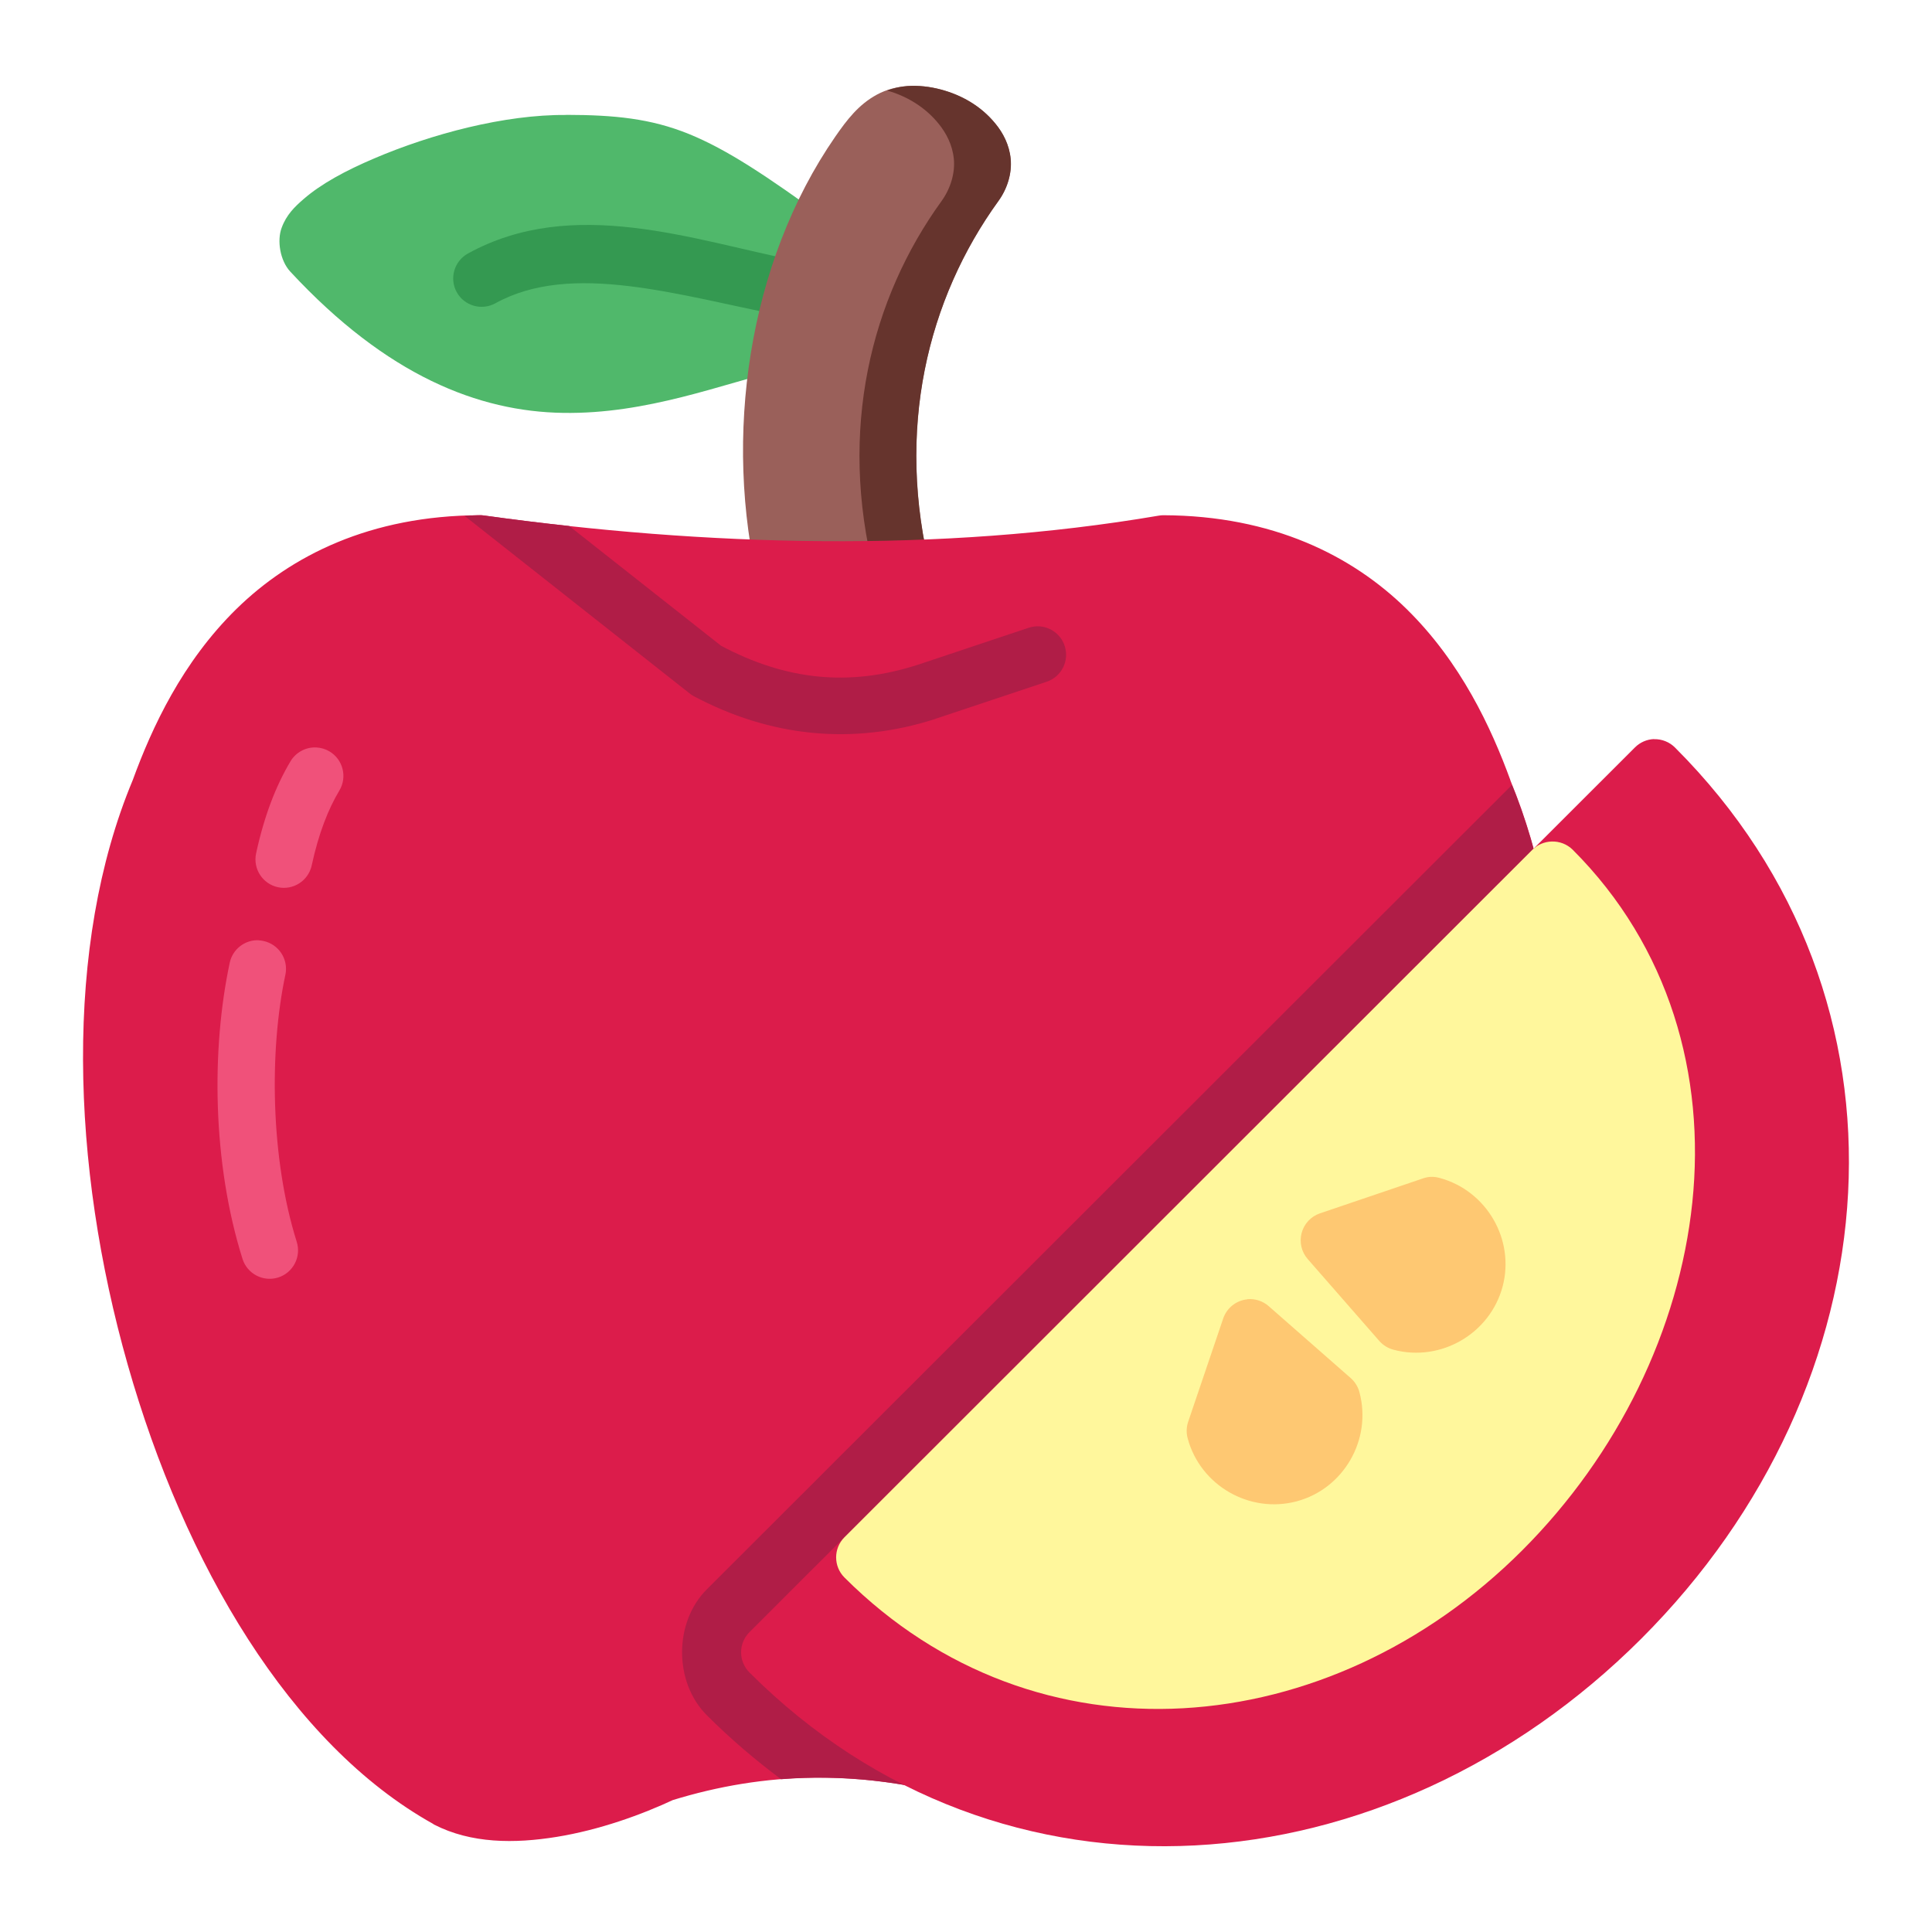
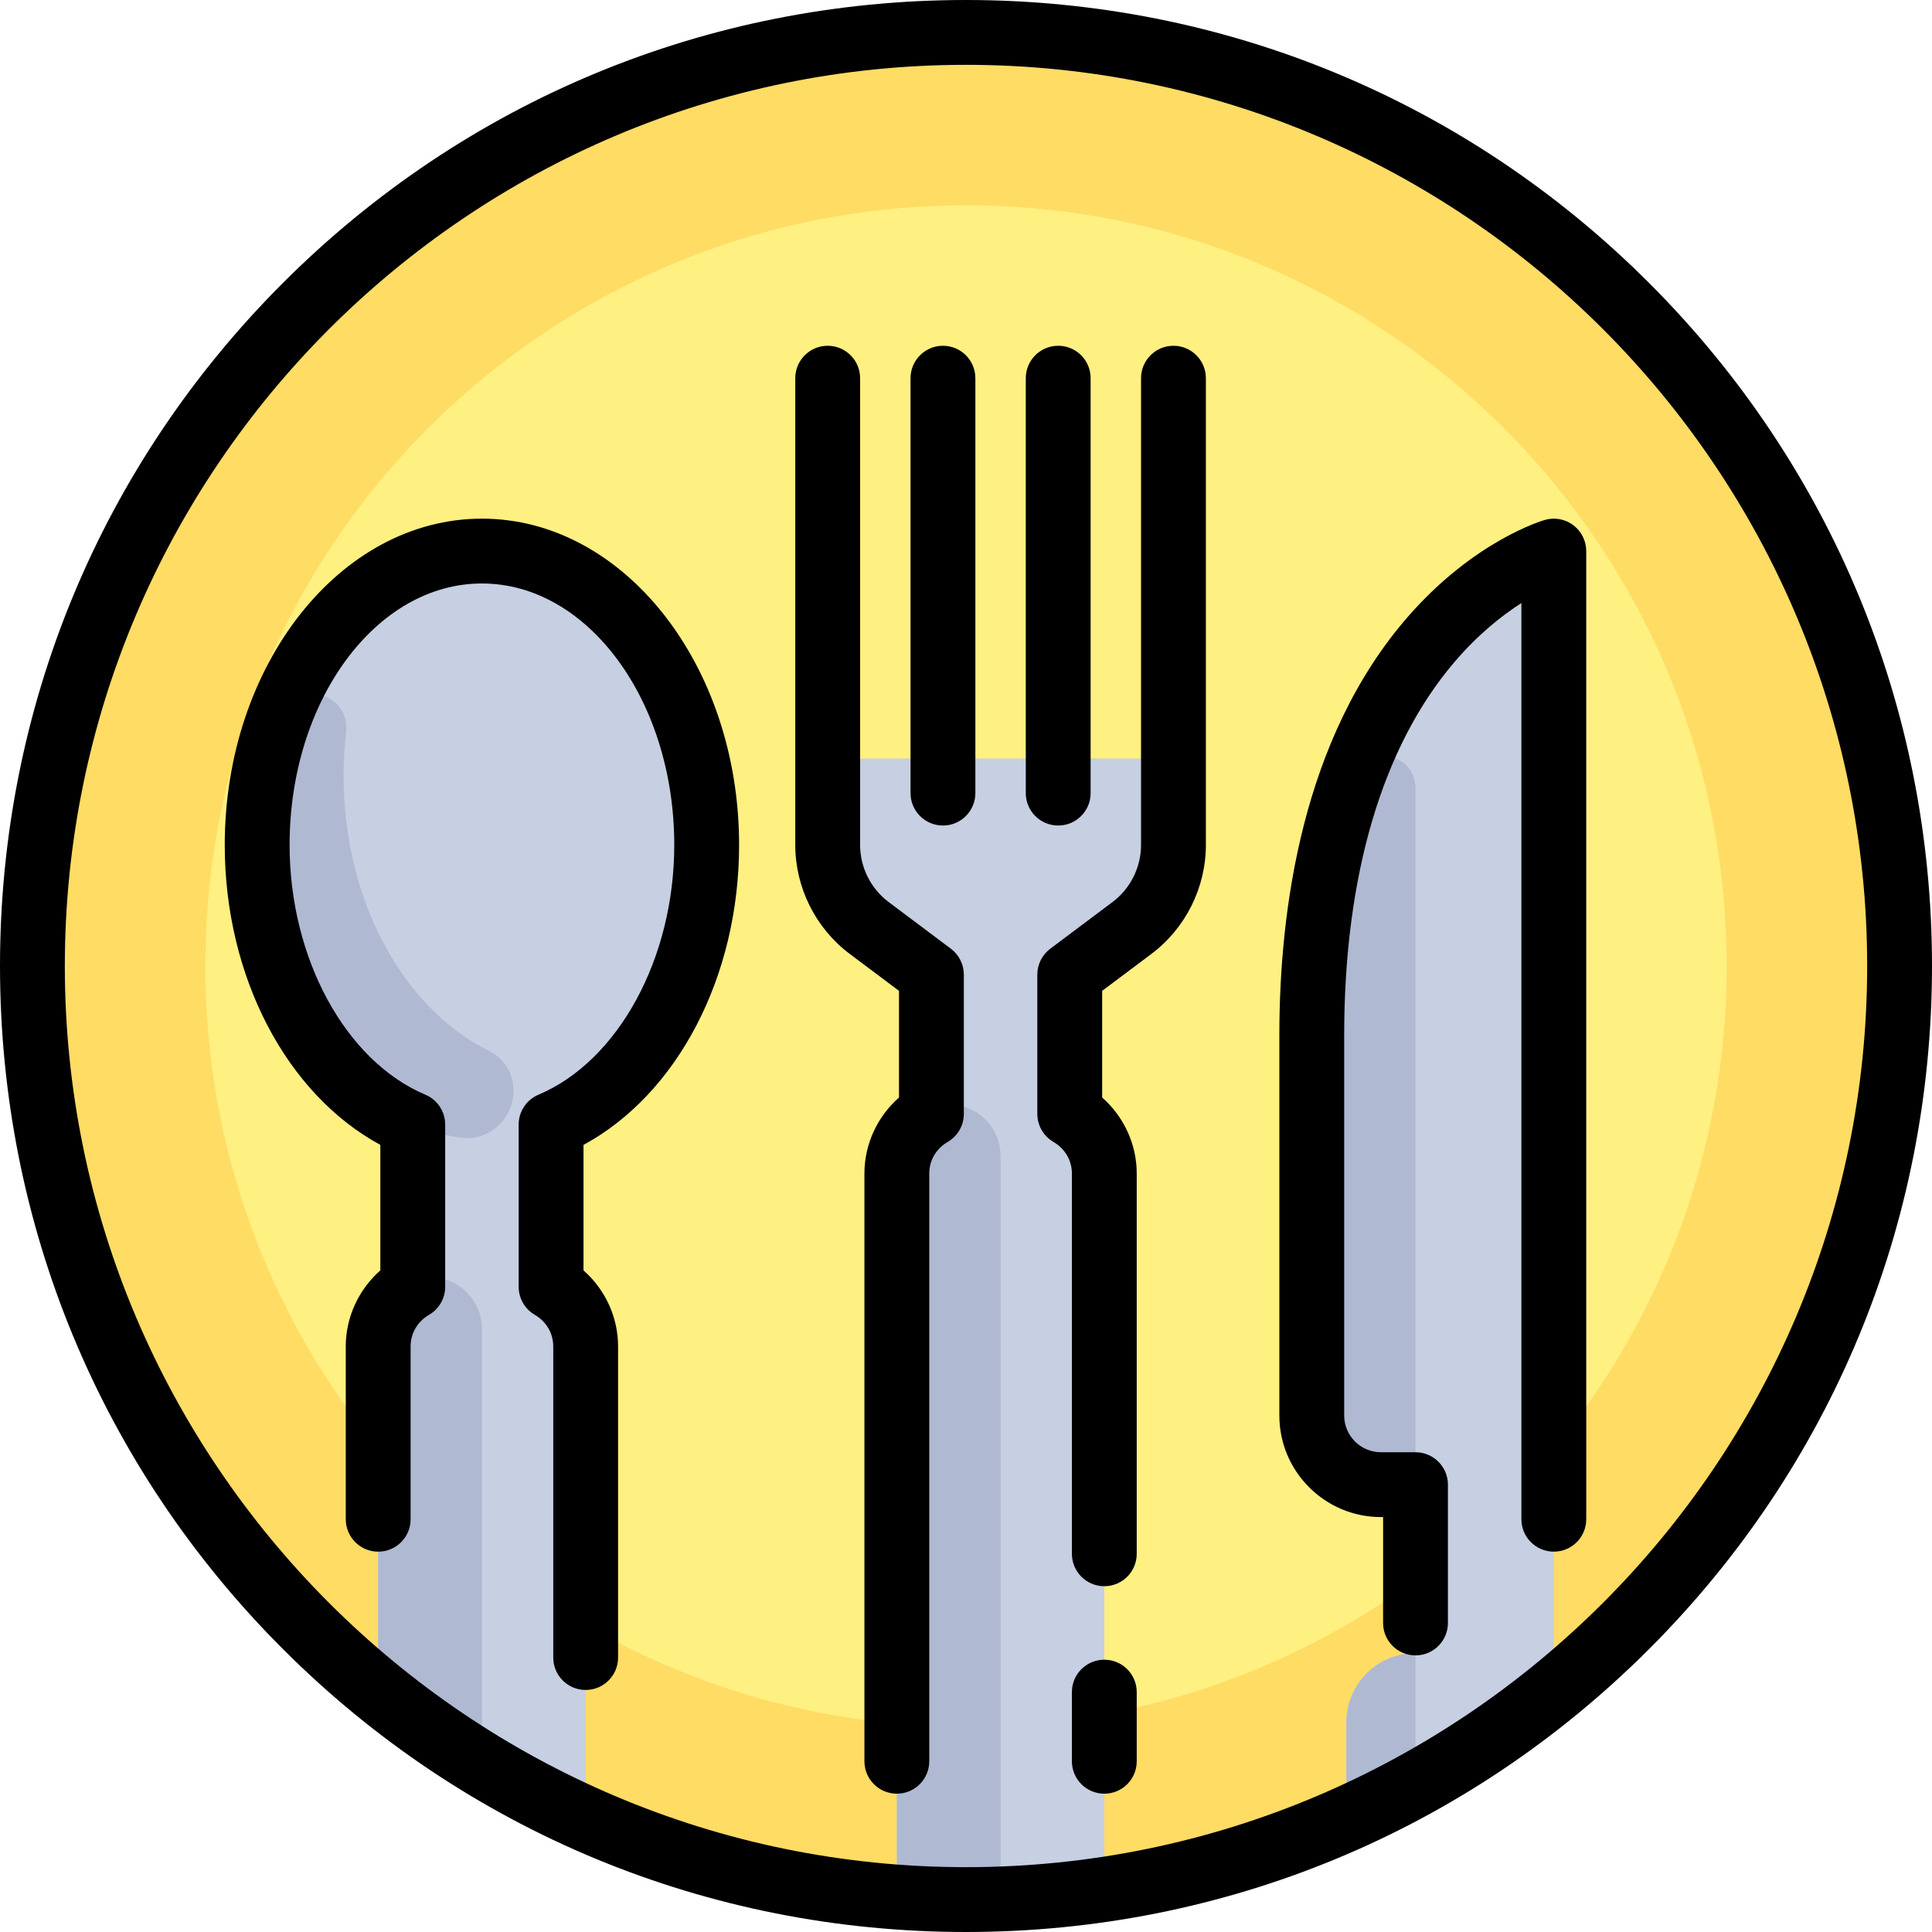
- <svg xmlns="http://www.w3.org/2000/svg" width="64pt" height="64pt" viewBox="0 0 22.578 22.578" version="1.1" id="svg831">
-   <defs id="defs825">
-     <pattern id="EMFhbasepattern" patternUnits="userSpaceOnUse" width="6" height="6" x="0" y="0" />
-     <pattern id="EMFhbasepattern-9" patternUnits="userSpaceOnUse" width="6" height="6" x="0" y="0" />
-     <pattern id="EMFhbasepattern-0" patternUnits="userSpaceOnUse" width="6" height="6" x="0" y="0" />
-     <pattern id="EMFhbasepattern-7" patternUnits="userSpaceOnUse" width="6" height="6" x="0" y="0" />
-     <pattern id="EMFhbasepattern-2" patternUnits="userSpaceOnUse" width="6" height="6" x="0" y="0" />
-     <pattern id="EMFhbasepattern-98" patternUnits="userSpaceOnUse" width="6" height="6" x="0" y="0" />
-     <pattern id="EMFhbasepattern-6" patternUnits="userSpaceOnUse" width="6" height="6" x="0" y="0" />
-     <pattern id="EMFhbasepattern-01" patternUnits="userSpaceOnUse" width="6" height="6" x="0" y="0" />
-     <pattern id="EMFhbasepattern-07" patternUnits="userSpaceOnUse" width="6" height="6" x="0" y="0" />
-     <pattern id="EMFhbasepattern-8" patternUnits="userSpaceOnUse" width="6" height="6" x="0" y="0" />
-     <pattern id="EMFhbasepattern-4" patternUnits="userSpaceOnUse" width="6" height="6" x="0" y="0" />
-     <pattern id="EMFhbasepattern-40" patternUnits="userSpaceOnUse" width="6" height="6" x="0" y="0" />
-     <pattern id="EMFhbasepattern-08" patternUnits="userSpaceOnUse" width="6" height="6" x="0" y="0" />
-     <pattern id="EMFhbasepattern-04" patternUnits="userSpaceOnUse" width="6" height="6" x="0" y="0" />
-     <pattern id="EMFhbasepattern-014" patternUnits="userSpaceOnUse" width="6" height="6" x="0" y="0" />
-     <pattern id="EMFhbasepattern-27" patternUnits="userSpaceOnUse" width="6" height="6" x="0" y="0" />
-     <pattern id="EMFhbasepattern-09" patternUnits="userSpaceOnUse" width="6" height="6" x="0" y="0" />
-     <pattern id="EMFhbasepattern-5" patternUnits="userSpaceOnUse" width="6" height="6" x="0" y="0" />
-     <pattern id="EMFhbasepattern-018" patternUnits="userSpaceOnUse" width="6" height="6" x="0" y="0" />
-   </defs>
-   <g id="layer1" transform="translate(0,-274.4222)">
-     <g transform="matrix(1.256409,0,0,1.256409,77.29924,-38.48099)" style="display:inline;stroke-width:0.796" id="g1375">
-       <path id="path1251" d="m -56.258,250.115 c -0.573,-0.005 -1.253,0.177 -1.785,0.404 -0.267,0.114 -0.492,0.235 -0.658,0.379 -0.083,0.072 -0.159,0.146 -0.203,0.266 -0.045,0.119 -0.015,0.306 0.08,0.408 0.9,0.971 1.755,1.302 2.537,1.314 0.782,0.013 1.468,-0.265 2.092,-0.418 a 0.265,0.265 0 0 0 0.189,-0.182 l 0.271,-0.91 a 0.265,0.265 0 0 0 -0.1,-0.289 c -0.559,-0.405 -0.923,-0.649 -1.281,-0.795 -0.357,-0.145 -0.696,-0.177 -1.139,-0.178 z" style="color:#000000;font-style:normal;font-variant:normal;font-weight:normal;font-stretch:normal;font-size:medium;line-height:normal;font-family:sans-serif;font-variant-ligatures:normal;font-variant-position:normal;font-variant-caps:normal;font-variant-numeric:normal;font-variant-alternates:normal;font-variant-east-asian:normal;font-feature-settings:normal;font-variation-settings:normal;text-indent:0;text-align:start;text-decoration:none;text-decoration-line:none;text-decoration-style:solid;text-decoration-color:#000000;letter-spacing:normal;word-spacing:normal;text-transform:none;writing-mode:lr-tb;direction:ltr;text-orientation:mixed;dominant-baseline:auto;baseline-shift:baseline;text-anchor:start;white-space:normal;shape-padding:0;shape-margin:0;inline-size:0;clip-rule:nonzero;display:inline;overflow:visible;visibility:visible;isolation:auto;mix-blend-mode:normal;color-interpolation:sRGB;color-interpolation-filters:linearRGB;solid-color:#000000;solid-opacity:1;vector-effect:none;fill:#50b86b;fill-opacity:1;fill-rule:nonzero;stroke:none;stroke-width:0.421;stroke-linecap:round;stroke-linejoin:round;stroke-miterlimit:4;stroke-dasharray:none;stroke-dashoffset:0;stroke-opacity:1;color-rendering:auto;image-rendering:auto;shape-rendering:auto;text-rendering:auto;enable-background:accumulate;stop-color:#000000" />
-       <path id="path1271" d="m -55.635,251.164 c -0.526,-0.061 -1.049,-0.029 -1.537,0.24 a 0.265,0.265 0 0 0 -0.104,0.359 0.265,0.265 0 0 0 0.359,0.104 c 0.71,-0.392 1.688,-0.078 2.723,0.127 a 0.265,0.265 0 0 0 0.311,-0.207 0.265,0.265 0 0 0 -0.209,-0.311 c -0.491,-0.097 -1.017,-0.251 -1.543,-0.312 z" style="color:#000000;font-style:normal;font-variant:normal;font-weight:normal;font-stretch:normal;font-size:medium;line-height:normal;font-family:sans-serif;font-variant-ligatures:normal;font-variant-position:normal;font-variant-caps:normal;font-variant-numeric:normal;font-variant-alternates:normal;font-variant-east-asian:normal;font-feature-settings:normal;font-variation-settings:normal;text-indent:0;text-align:start;text-decoration:none;text-decoration-line:none;text-decoration-style:solid;text-decoration-color:#000000;letter-spacing:normal;word-spacing:normal;text-transform:none;writing-mode:lr-tb;direction:ltr;text-orientation:mixed;dominant-baseline:auto;baseline-shift:baseline;text-anchor:start;white-space:normal;shape-padding:0;shape-margin:0;inline-size:0;clip-rule:nonzero;display:inline;overflow:visible;visibility:visible;opacity:1;isolation:auto;mix-blend-mode:normal;color-interpolation:sRGB;color-interpolation-filters:linearRGB;solid-color:#000000;solid-opacity:1;vector-effect:none;fill:#349951;fill-opacity:1;fill-rule:nonzero;stroke:none;stroke-width:0.421;stroke-linecap:round;stroke-linejoin:round;stroke-miterlimit:4;stroke-dasharray:none;stroke-dashoffset:0;stroke-opacity:1;color-rendering:auto;image-rendering:auto;shape-rendering:auto;text-rendering:auto;enable-background:accumulate;stop-color:#000000;stop-opacity:1" />
-       <path id="path1235" d="m -52.77,249.879 c -0.212,-0.057 -0.426,-0.046 -0.598,0.047 -0.171,0.093 -0.278,0.234 -0.387,0.391 -0.811,1.173 -1.046,2.796 -0.709,4.195 a 0.265,0.265 0 0 0 0.258,0.203 l 1.088,-0.004 a 0.265,0.265 0 0 0 0.256,-0.33 c -0.339,-1.336 -0.034,-2.557 0.625,-3.467 0.083,-0.115 0.126,-0.259 0.113,-0.391 -0.013,-0.131 -0.071,-0.241 -0.141,-0.326 -0.139,-0.171 -0.323,-0.269 -0.506,-0.318 z" style="color:#000000;font-style:normal;font-variant:normal;font-weight:normal;font-stretch:normal;font-size:medium;line-height:normal;font-family:sans-serif;font-variant-ligatures:normal;font-variant-position:normal;font-variant-caps:normal;font-variant-numeric:normal;font-variant-alternates:normal;font-variant-east-asian:normal;font-feature-settings:normal;font-variation-settings:normal;text-indent:0;text-align:start;text-decoration:none;text-decoration-line:none;text-decoration-style:solid;text-decoration-color:#000000;letter-spacing:normal;word-spacing:normal;text-transform:none;writing-mode:lr-tb;direction:ltr;text-orientation:mixed;dominant-baseline:auto;baseline-shift:baseline;text-anchor:start;white-space:normal;shape-padding:0;shape-margin:0;inline-size:0;clip-rule:nonzero;display:inline;overflow:visible;visibility:visible;isolation:auto;mix-blend-mode:normal;color-interpolation:sRGB;color-interpolation-filters:linearRGB;solid-color:#000000;solid-opacity:1;vector-effect:none;fill:#9a605a;fill-opacity:1;fill-rule:nonzero;stroke:none;stroke-width:0.421;stroke-linecap:round;stroke-linejoin:round;stroke-miterlimit:4;stroke-dasharray:none;stroke-dashoffset:0;stroke-opacity:1;color-rendering:auto;image-rendering:auto;shape-rendering:auto;text-rendering:auto;enable-background:accumulate;stop-color:#000000" />
-       <path d="m -53.084,249.846 c -0.066,0.005 -0.129,0.02 -0.189,0.041 0.175,0.051 0.348,0.147 0.48,0.31 0.069,0.085 0.128,0.195 0.141,0.326 0.013,0.131 -0.03,0.275 -0.113,0.391 -0.659,0.91 -0.964,2.131 -0.625,3.467 a 0.265,0.265 0 0 1 -0.256,0.33 l -0.589,0.002 a 0.265,0.265 0 0 0 0.03,0.002 l 1.088,-0.004 a 0.265,0.265 0 0 0 0.256,-0.33 c -0.339,-1.336 -0.034,-2.557 0.625,-3.467 0.083,-0.115 0.126,-0.259 0.113,-0.391 -0.013,-0.131 -0.071,-0.241 -0.141,-0.326 -0.139,-0.171 -0.323,-0.269 -0.506,-0.318 -0.106,-0.028 -0.213,-0.04 -0.314,-0.033 z" style="color:#000000;font-style:normal;font-variant:normal;font-weight:normal;font-stretch:normal;font-size:medium;line-height:normal;font-family:sans-serif;font-variant-ligatures:normal;font-variant-position:normal;font-variant-caps:normal;font-variant-numeric:normal;font-variant-alternates:normal;font-variant-east-asian:normal;font-feature-settings:normal;font-variation-settings:normal;text-indent:0;text-align:start;text-decoration:none;text-decoration-line:none;text-decoration-style:solid;text-decoration-color:#000000;letter-spacing:normal;word-spacing:normal;text-transform:none;writing-mode:lr-tb;direction:ltr;text-orientation:mixed;dominant-baseline:auto;baseline-shift:baseline;text-anchor:start;white-space:normal;shape-padding:0;shape-margin:0;inline-size:0;clip-rule:nonzero;display:inline;overflow:visible;visibility:visible;isolation:auto;mix-blend-mode:normal;color-interpolation:sRGB;color-interpolation-filters:linearRGB;solid-color:#000000;solid-opacity:1;vector-effect:none;fill:#66342d;fill-opacity:1;fill-rule:nonzero;stroke:none;stroke-width:0.421;stroke-linecap:round;stroke-linejoin:round;stroke-miterlimit:4;stroke-dasharray:none;stroke-dashoffset:0;stroke-opacity:1;color-rendering:auto;image-rendering:auto;shape-rendering:auto;text-rendering:auto;enable-background:accumulate;stop-color:#000000" id="path1352" />
-       <path id="path1218" d="m -57.064,253.838 c -1.015,0.004 -1.753,0.375 -2.26,0.871 -0.505,0.495 -0.786,1.102 -0.965,1.592 -0.644,1.541 -0.574,3.585 -0.047,5.438 0.528,1.856 1.512,3.53 2.84,4.271 a 0.265,0.265 0 0 0 0.008,0.006 c 0.346,0.178 0.749,0.179 1.143,0.115 0.393,-0.064 0.782,-0.202 1.105,-0.354 l -0.033,0.014 c 0.855,-0.264 1.761,-0.299 2.783,0.002 l -0.037,-0.016 c 0.323,0.152 0.712,0.289 1.105,0.354 0.393,0.064 0.797,0.063 1.143,-0.115 a 0.265,0.265 0 0 0 0.008,-0.006 c 1.177,-0.657 2.082,-2.05 2.643,-3.648 0.561,-1.598 0.773,-3.411 0.479,-4.953 -0.076,-0.391 -0.183,-0.76 -0.326,-1.104 v -0.002 c -0.179,-0.49 -0.461,-1.098 -0.967,-1.594 -0.506,-0.496 -1.245,-0.867 -2.26,-0.871 a 0.265,0.265 0 0 0 -0.045,0.004 c -2.036,0.347 -4.209,0.286 -6.279,-0.002 a 0.265,0.265 0 0 0 -0.037,-0.002 z" style="color:#000000;font-style:normal;font-variant:normal;font-weight:normal;font-stretch:normal;font-size:medium;line-height:normal;font-family:sans-serif;font-variant-ligatures:normal;font-variant-position:normal;font-variant-caps:normal;font-variant-numeric:normal;font-variant-alternates:normal;font-variant-east-asian:normal;font-feature-settings:normal;font-variation-settings:normal;text-indent:0;text-align:start;text-decoration:none;text-decoration-line:none;text-decoration-style:solid;text-decoration-color:#000000;letter-spacing:normal;word-spacing:normal;text-transform:none;writing-mode:lr-tb;direction:ltr;text-orientation:mixed;dominant-baseline:auto;baseline-shift:baseline;text-anchor:start;white-space:normal;shape-padding:0;shape-margin:0;inline-size:0;clip-rule:nonzero;display:inline;overflow:visible;visibility:visible;isolation:auto;mix-blend-mode:normal;color-interpolation:sRGB;color-interpolation-filters:linearRGB;solid-color:#000000;solid-opacity:1;vector-effect:none;fill:#dc1c4b;fill-opacity:1;fill-rule:nonzero;stroke:none;stroke-width:0.421;stroke-linecap:round;stroke-linejoin:round;stroke-miterlimit:4;stroke-dasharray:none;stroke-dashoffset:0;stroke-opacity:1;color-rendering:auto;image-rendering:auto;shape-rendering:auto;text-rendering:auto;enable-background:accumulate;stop-color:#000000" />
-       <path id="path1202" d="m -58.582,255.998 a 0.265,0.265 0 0 0 -0.24,0.129 c -0.137,0.23 -0.245,0.51 -0.32,0.857 a 0.265,0.265 0 0 0 0.203,0.314 0.265,0.265 0 0 0 0.314,-0.201 c 0.065,-0.302 0.155,-0.527 0.258,-0.699 a 0.265,0.265 0 0 0 -0.092,-0.363 0.265,0.265 0 0 0 -0.123,-0.037 z" style="color:#000000;font-style:normal;font-variant:normal;font-weight:normal;font-stretch:normal;font-size:medium;line-height:normal;font-family:sans-serif;font-variant-ligatures:normal;font-variant-position:normal;font-variant-caps:normal;font-variant-numeric:normal;font-variant-alternates:normal;font-variant-east-asian:normal;font-feature-settings:normal;font-variation-settings:normal;text-indent:0;text-align:start;text-decoration:none;text-decoration-line:none;text-decoration-style:solid;text-decoration-color:#000000;letter-spacing:normal;word-spacing:normal;text-transform:none;writing-mode:lr-tb;direction:ltr;text-orientation:mixed;dominant-baseline:auto;baseline-shift:baseline;text-anchor:start;white-space:normal;shape-padding:0;shape-margin:0;inline-size:0;clip-rule:nonzero;display:inline;overflow:visible;visibility:visible;opacity:1;isolation:auto;mix-blend-mode:normal;color-interpolation:sRGB;color-interpolation-filters:linearRGB;solid-color:#000000;solid-opacity:1;vector-effect:none;fill:#f0517a;fill-opacity:1;fill-rule:nonzero;stroke:none;stroke-width:0.421;stroke-linecap:round;stroke-linejoin:round;stroke-miterlimit:4;stroke-dasharray:none;stroke-dashoffset:0;stroke-opacity:1;color-rendering:auto;image-rendering:auto;shape-rendering:auto;text-rendering:auto;enable-background:accumulate;stop-color:#000000;stop-opacity:1" />
-       <path id="path1206" d="M -59.117,257.791 A 0.265,0.265 0 0 0 -59.387,258 c -0.172,0.806 -0.162,1.863 0.119,2.756 a 0.265,0.265 0 0 0 0.332,0.172 0.265,0.265 0 0 0 0.172,-0.332 c -0.245,-0.778 -0.256,-1.781 -0.105,-2.486 a 0.265,0.265 0 0 0 -0.205,-0.312 0.265,0.265 0 0 0 -0.043,-0.006 z" style="color:#000000;font-style:normal;font-variant:normal;font-weight:normal;font-stretch:normal;font-size:medium;line-height:normal;font-family:sans-serif;font-variant-ligatures:normal;font-variant-position:normal;font-variant-caps:normal;font-variant-numeric:normal;font-variant-alternates:normal;font-variant-east-asian:normal;font-feature-settings:normal;font-variation-settings:normal;text-indent:0;text-align:start;text-decoration:none;text-decoration-line:none;text-decoration-style:solid;text-decoration-color:#000000;letter-spacing:normal;word-spacing:normal;text-transform:none;writing-mode:lr-tb;direction:ltr;text-orientation:mixed;dominant-baseline:auto;baseline-shift:baseline;text-anchor:start;white-space:normal;shape-padding:0;shape-margin:0;inline-size:0;clip-rule:nonzero;display:inline;overflow:visible;visibility:visible;opacity:1;isolation:auto;mix-blend-mode:normal;color-interpolation:sRGB;color-interpolation-filters:linearRGB;solid-color:#000000;solid-opacity:1;vector-effect:none;fill:#f0517a;fill-opacity:1;fill-rule:nonzero;stroke:none;stroke-width:0.421;stroke-linecap:round;stroke-linejoin:round;stroke-miterlimit:4;stroke-dasharray:none;stroke-dashoffset:0;stroke-opacity:1;color-rendering:auto;image-rendering:auto;shape-rendering:auto;text-rendering:auto;enable-background:accumulate;stop-color:#000000;stop-opacity:1" />
-       <path transform="matrix(0.2645833,0,0,0.2645833,0,280.0667)" d="m -215.678,-99.133 c -0.179,7.28e-4 -0.345,0.019 -0.52,0.025 l 7.902,6.234 c 0.044,0.038 0.091,0.068 0.141,0.096 2.683,1.433 5.591,1.749 8.512,0.805 0.002,-0.003 0.005,-0.002 0.008,-0.006 l 3.904,-1.301 c 0.521,-0.177 0.8,-0.74 0.627,-1.262 -0.174,-0.524 -0.738,-0.807 -1.262,-0.635 l -3.891,1.299 c -2.435,0.787 -4.654,0.54 -6.924,-0.664 l -5.34,-4.211 c -1.011,-0.11 -2.017,-0.234 -3.018,-0.373 a 1,1 0 0 0 -0.139,-0.008 z" style="color:#000000;font-style:normal;font-variant:normal;font-weight:normal;font-stretch:normal;font-size:medium;line-height:normal;font-family:sans-serif;font-variant-ligatures:normal;font-variant-position:normal;font-variant-caps:normal;font-variant-numeric:normal;font-variant-alternates:normal;font-variant-east-asian:normal;font-feature-settings:normal;font-variation-settings:normal;text-indent:0;text-align:start;text-decoration:none;text-decoration-line:none;text-decoration-style:solid;text-decoration-color:#000000;letter-spacing:normal;word-spacing:normal;text-transform:none;writing-mode:lr-tb;direction:ltr;text-orientation:mixed;dominant-baseline:auto;baseline-shift:baseline;text-anchor:start;white-space:normal;shape-padding:0;shape-margin:0;inline-size:0;clip-rule:nonzero;display:inline;overflow:visible;visibility:visible;opacity:1;isolation:auto;mix-blend-mode:normal;color-interpolation:sRGB;color-interpolation-filters:linearRGB;solid-color:#000000;solid-opacity:1;vector-effect:none;fill:#b01d47;fill-opacity:1;fill-rule:nonzero;stroke:none;stroke-width:1.592;stroke-linecap:round;stroke-linejoin:round;stroke-miterlimit:4;stroke-dasharray:none;stroke-dashoffset:0;stroke-opacity:1;color-rendering:auto;image-rendering:auto;shape-rendering:auto;text-rendering:auto;enable-background:accumulate;stop-color:#000000;stop-opacity:1" id="path1212" />
-       <path transform="matrix(0.2645833,0,0,0.2645833,0,280.0667)" d="m -179.379,-89.65 -28.303,28.277 c -1.162,1.157 -1.162,3.27 0,4.428 0.832,0.832 1.706,1.576 2.609,2.248 2.097,-0.167 4.301,0.049 6.67,0.746 1.198,0.551 2.616,1.047 4.053,1.281 1.486,0.242 3.011,0.237 4.318,-0.436 a 1,1 0 0 0 0.029,-0.023 c 4.449,-2.485 7.866,-7.748 9.986,-13.789 2.12,-6.041 2.922,-12.893 1.809,-18.721 -0.274,-1.421 -0.662,-2.757 -1.172,-4.012 z" style="color:#000000;font-style:normal;font-variant:normal;font-weight:normal;font-stretch:normal;font-size:medium;line-height:normal;font-family:sans-serif;font-variant-ligatures:normal;font-variant-position:normal;font-variant-caps:normal;font-variant-numeric:normal;font-variant-alternates:normal;font-variant-east-asian:normal;font-feature-settings:normal;font-variation-settings:normal;text-indent:0;text-align:start;text-decoration:none;text-decoration-line:none;text-decoration-style:solid;text-decoration-color:#000000;letter-spacing:normal;word-spacing:normal;text-transform:none;writing-mode:lr-tb;direction:ltr;text-orientation:mixed;dominant-baseline:auto;baseline-shift:baseline;text-anchor:start;white-space:normal;shape-padding:0;shape-margin:0;inline-size:0;clip-rule:nonzero;display:inline;overflow:visible;visibility:visible;isolation:auto;mix-blend-mode:normal;color-interpolation:sRGB;color-interpolation-filters:linearRGB;solid-color:#000000;solid-opacity:1;vector-effect:none;fill:#b01d47;fill-opacity:1;fill-rule:nonzero;stroke:none;stroke-width:1.592;stroke-linecap:round;stroke-linejoin:round;stroke-miterlimit:4;stroke-dasharray:none;stroke-dashoffset:0;stroke-opacity:1;color-rendering:auto;image-rendering:auto;shape-rendering:auto;text-rendering:auto;enable-background:accumulate;stop-color:#000000" id="path1345" />
-       <path id="path1328" d="m -46.139,255.92 a 0.265,0.265 0 0 0 -0.178,0.078 l -8.236,8.229 a 0.265,0.265 0 0 0 0,0.375 c 2.352,2.351 5.936,2.043 8.295,-0.314 2.359,-2.358 2.667,-5.938 0.314,-8.289 a 0.265,0.265 0 0 0 -0.195,-0.078 z" style="color:#000000;font-style:normal;font-variant:normal;font-weight:normal;font-stretch:normal;font-size:medium;line-height:normal;font-family:sans-serif;font-variant-ligatures:normal;font-variant-position:normal;font-variant-caps:normal;font-variant-numeric:normal;font-variant-alternates:normal;font-variant-east-asian:normal;font-feature-settings:normal;font-variation-settings:normal;text-indent:0;text-align:start;text-decoration:none;text-decoration-line:none;text-decoration-style:solid;text-decoration-color:#000000;letter-spacing:normal;word-spacing:normal;text-transform:none;writing-mode:lr-tb;direction:ltr;text-orientation:mixed;dominant-baseline:auto;baseline-shift:baseline;text-anchor:start;white-space:normal;shape-padding:0;shape-margin:0;inline-size:0;clip-rule:nonzero;display:inline;overflow:visible;visibility:visible;isolation:auto;mix-blend-mode:normal;color-interpolation:sRGB;color-interpolation-filters:linearRGB;solid-color:#000000;solid-opacity:1;vector-effect:none;fill:#dc1c4b;fill-opacity:1;fill-rule:nonzero;stroke:none;stroke-width:0.421;stroke-linecap:round;stroke-linejoin:round;stroke-miterlimit:4;stroke-dasharray:none;stroke-dashoffset:0;stroke-opacity:1;color-rendering:auto;image-rendering:auto;shape-rendering:auto;text-rendering:auto;enable-background:accumulate;stop-color:#000000" />
-       <path id="path1311" d="m -47.092,256.873 a 0.265,0.265 0 0 0 -0.178,0.076 l -6.4,6.396 a 0.265,0.265 0 0 0 0,0.373 c 1.79,1.789 4.512,1.539 6.303,-0.25 0.895,-0.895 1.461,-2.06 1.584,-3.238 0.123,-1.178 -0.21,-2.379 -1.113,-3.281 a 0.265,0.265 0 0 0 -0.195,-0.076 z" style="color:#000000;font-style:normal;font-variant:normal;font-weight:normal;font-stretch:normal;font-size:medium;line-height:normal;font-family:sans-serif;font-variant-ligatures:normal;font-variant-position:normal;font-variant-caps:normal;font-variant-numeric:normal;font-variant-alternates:normal;font-variant-east-asian:normal;font-feature-settings:normal;font-variation-settings:normal;text-indent:0;text-align:start;text-decoration:none;text-decoration-line:none;text-decoration-style:solid;text-decoration-color:#000000;letter-spacing:normal;word-spacing:normal;text-transform:none;writing-mode:lr-tb;direction:ltr;text-orientation:mixed;dominant-baseline:auto;baseline-shift:baseline;text-anchor:start;white-space:normal;shape-padding:0;shape-margin:0;inline-size:0;clip-rule:nonzero;display:inline;overflow:visible;visibility:visible;isolation:auto;mix-blend-mode:normal;color-interpolation:sRGB;color-interpolation-filters:linearRGB;solid-color:#000000;solid-opacity:1;vector-effect:none;fill:#fff79c;fill-opacity:1;fill-rule:nonzero;stroke:none;stroke-width:0.421;stroke-linecap:round;stroke-linejoin:round;stroke-miterlimit:4;stroke-dasharray:none;stroke-dashoffset:0;stroke-opacity:1;color-rendering:auto;image-rendering:auto;shape-rendering:auto;text-rendering:auto;enable-background:accumulate;stop-color:#000000" />
-       <path id="path1287" d="m -49.922,261.131 a 0.265,0.265 0 0 0 -0.225,0.18 l -0.326,0.961 a 0.265,0.265 0 0 0 -0.004,0.152 c 0.117,0.438 0.575,0.703 1.014,0.586 0.438,-0.117 0.701,-0.575 0.584,-1.014 a 0.265,0.265 0 0 0 -0.08,-0.131 l -0.764,-0.67 a 0.265,0.265 0 0 0 -0.199,-0.065 z" style="color:#000000;font-style:normal;font-variant:normal;font-weight:normal;font-stretch:normal;font-size:medium;line-height:normal;font-family:sans-serif;font-variant-ligatures:normal;font-variant-position:normal;font-variant-caps:normal;font-variant-numeric:normal;font-variant-alternates:normal;font-variant-east-asian:normal;font-feature-settings:normal;font-variation-settings:normal;text-indent:0;text-align:start;text-decoration:none;text-decoration-line:none;text-decoration-style:solid;text-decoration-color:#000000;letter-spacing:normal;word-spacing:normal;text-transform:none;writing-mode:lr-tb;direction:ltr;text-orientation:mixed;dominant-baseline:auto;baseline-shift:baseline;text-anchor:start;white-space:normal;shape-padding:0;shape-margin:0;inline-size:0;clip-rule:nonzero;display:inline;overflow:visible;visibility:visible;isolation:auto;mix-blend-mode:normal;color-interpolation:sRGB;color-interpolation-filters:linearRGB;solid-color:#000000;solid-opacity:1;vector-effect:none;fill:#fec872;fill-opacity:1;fill-rule:nonzero;stroke:none;stroke-width:0.421;stroke-linecap:round;stroke-linejoin:round;stroke-miterlimit:4;stroke-dasharray:none;stroke-dashoffset:0;stroke-opacity:1;color-rendering:auto;image-rendering:auto;shape-rendering:auto;text-rendering:auto;enable-background:accumulate;stop-color:#000000" />
-       <path id="path1277" d="m -48.219,259.992 a 0.265,0.265 0 0 0 -0.068,0.014 l -0.961,0.326 a 0.265,0.265 0 0 0 -0.113,0.424 l 0.668,0.764 a 0.265,0.265 0 0 0 0.131,0.08 c 0.438,0.117 0.896,-0.148 1.014,-0.586 0.117,-0.438 -0.148,-0.894 -0.586,-1.012 a 0.265,0.265 0 0 0 -0.084,-0.01 z" style="color:#000000;font-style:normal;font-variant:normal;font-weight:normal;font-stretch:normal;font-size:medium;line-height:normal;font-family:sans-serif;font-variant-ligatures:normal;font-variant-position:normal;font-variant-caps:normal;font-variant-numeric:normal;font-variant-alternates:normal;font-variant-east-asian:normal;font-feature-settings:normal;font-variation-settings:normal;text-indent:0;text-align:start;text-decoration:none;text-decoration-line:none;text-decoration-style:solid;text-decoration-color:#000000;letter-spacing:normal;word-spacing:normal;text-transform:none;writing-mode:lr-tb;direction:ltr;text-orientation:mixed;dominant-baseline:auto;baseline-shift:baseline;text-anchor:start;white-space:normal;shape-padding:0;shape-margin:0;inline-size:0;clip-rule:nonzero;display:inline;overflow:visible;visibility:visible;isolation:auto;mix-blend-mode:normal;color-interpolation:sRGB;color-interpolation-filters:linearRGB;solid-color:#000000;solid-opacity:1;vector-effect:none;fill:#fec872;fill-opacity:1;fill-rule:nonzero;stroke:none;stroke-width:0.421;stroke-linecap:round;stroke-linejoin:round;stroke-miterlimit:4;stroke-dasharray:none;stroke-dashoffset:0;stroke-opacity:1;color-rendering:auto;image-rendering:auto;shape-rendering:auto;text-rendering:auto;enable-background:accumulate;stop-color:#000000" />
-     </g>
+ <svg xmlns="http://www.w3.org/2000/svg" height="800px" width="800px" version="1.1" id="Layer_1" viewBox="0 0 512 512" xml:space="preserve">
+   <circle style="fill:#FFDC64;" cx="256" cy="256" r="247.409" />
+   <circle style="fill:#FFF082;" cx="256" cy="256" r="201.593" />
+   <g>
+     <path style="fill:#C7CFE2;" d="M219.347,201.02v22.908c0,8.652,4.074,16.8,10.996,21.992l16.494,12.37v36.905   c-5.454,3.174-9.163,9.018-9.163,15.785v191.682c6.058,0.444,12.154,0.748,18.327,0.748c12.456,0,24.692-0.944,36.653-2.72V310.98   c0-6.767-3.709-12.61-9.163-15.785v-36.904l16.494-12.372c6.922-5.192,10.996-13.339,10.996-21.992v-22.908h-91.633V201.02z" />
+     <path style="fill:#C7CFE2;" d="M347.633,274.327v100.796c0,10.121,8.206,18.327,18.327,18.327h9.163v44.671   c-10.121,0-18.327,8.205-18.327,18.327v25.488c19.843-8.867,38.313-20.238,54.98-33.766V146.04   C411.776,146.04,347.633,164.367,347.633,274.327z" />
  </g>
+   <g>
+     <path style="fill:#AFB9D2;" d="M365.96,393.45h9.163V208.968c0-9.762-13.482-11.999-16.83-2.828   c-6.366,17.439-10.66,39.739-10.66,68.186v100.796C347.633,385.245,355.838,393.45,365.96,393.45z" />
+     <path style="fill:#AFB9D2;" d="M375.123,438.121c-10.121,0-18.327,8.205-18.327,18.327v25.488   c6.269-2.801,12.345-5.939,18.327-9.23V438.121z" />
+     <path style="fill:#AFB9D2;" d="M251.418,292.653c-7.591,0-13.745,6.154-13.745,13.745v196.263   c6.058,0.444,12.155,0.748,18.327,0.748c3.073,0,6.118-0.12,9.163-0.233V306.398C265.163,298.808,259.009,292.653,251.418,292.653z   " />
+   </g>
+   <path style="fill:#C7CFE2;" d="M127.714,146.04c-32.895,0-59.562,34.871-59.562,77.888c0,30.34,13.275,56.603,32.637,69.454  c5.251,3.485,8.597,9.162,8.597,15.464v32.164c-5.454,3.174-9.163,9.018-9.163,15.785v91.373  c16.667,13.527,35.137,24.899,54.98,33.766V356.796c0-6.767-3.709-12.61-9.163-15.785v-32.164c0-6.302,3.346-11.979,8.597-15.464  c19.362-12.852,32.637-39.115,32.637-69.454C187.275,180.911,160.609,146.04,127.714,146.04z" />
+   <g>
+     <path style="fill:#AFB9D2;" d="M113.969,338.47c-7.591,0-13.745,6.154-13.745,13.745v95.955   c8.703,7.064,17.868,13.578,27.49,19.424V352.215C127.714,344.624,121.559,338.47,113.969,338.47z" />
+     <path style="fill:#AFB9D2;" d="M91.06,205.602c0-3.959,0.227-7.848,0.663-11.647c1.199-10.437-13.721-14.283-17.439-4.458   c-3.926,10.376-6.133,22.064-6.133,34.431c0,40.939,24.154,74.502,54.844,77.648c3.022,0.309,6.031-0.81,8.403-2.707l0,0   c6.83-5.465,6.117-16.478-1.733-20.337C107.11,267.443,91.06,238.973,91.06,205.602z" />
+   </g>
+   <path d="M437.02,74.98C388.668,26.629,324.38,0,256,0S123.332,26.629,74.98,74.98C26.629,123.332,0,187.62,0,256  s26.629,132.668,74.98,181.02C123.332,485.371,187.62,512,256,512s132.668-26.629,181.02-74.98C485.371,388.668,512,324.38,512,256  S485.371,123.332,437.02,74.98z M256,494.819C124.315,494.819,17.181,387.685,17.181,256S124.315,17.181,256,17.181  S494.819,124.315,494.819,256S387.685,494.819,256,494.819z" />
+   <path d="M310.98,91.633c-4.744,0-8.591,3.846-8.591,8.591v123.705c0,5.917-2.826,11.57-7.56,15.119l-16.494,12.37  c-2.164,1.623-3.436,4.168-3.436,6.872v36.904c0,3.058,1.626,5.886,4.27,7.425c3.064,1.783,4.893,4.909,4.893,8.36v100.795  c0,4.744,3.846,8.591,8.591,8.591c4.744,0,8.591-3.846,8.591-8.591V310.98c0-7.735-3.417-15.071-9.163-20.132v-28.262l13.059-9.793  c9.036-6.779,14.431-17.568,14.431-28.864V100.224C319.57,95.479,315.724,91.633,310.98,91.633z" />
+   <path d="M292.653,439.838c-4.744,0-8.591,3.846-8.591,8.591v18.328c0,4.744,3.846,8.591,8.591,8.591  c4.744,0,8.591-3.846,8.591-8.591v-18.328C301.244,443.684,297.398,439.838,292.653,439.838z" />
+   <path d="M251.991,251.418l-16.494-12.37c-4.734-3.551-7.56-9.202-7.56-15.119V100.224c0-4.744-3.846-8.591-8.591-8.591  s-8.591,3.846-8.591,8.591v123.705c0,11.296,5.395,22.087,14.432,28.864l13.058,9.792v28.262c-5.747,5.06-9.163,12.397-9.163,20.132  v155.776c0,4.744,3.846,8.591,8.591,8.591c4.744,0,8.591-3.846,8.591-8.591V310.979c0-3.451,1.829-6.577,4.893-8.36  c2.644-1.538,4.27-4.366,4.27-7.425v-36.903C255.427,255.587,254.155,253.04,251.991,251.418z" />
+   <path d="M249.892,91.633c-4.744,0-8.591,3.846-8.591,8.591v109.96c0,4.744,3.846,8.591,8.591,8.591c4.744,0,8.591-3.846,8.591-8.591  v-109.96C258.482,95.479,254.636,91.633,249.892,91.633z" />
+   <path d="M289.026,210.183v-109.96c0-4.744-3.846-8.591-8.591-8.591c-4.744,0-8.591,3.846-8.591,8.591v109.96  c0,4.744,3.846,8.591,8.591,8.591C285.179,218.774,289.026,214.928,289.026,210.183z" />
+   <path d="M416.95,139.182c-2.152-1.623-4.941-2.143-7.533-1.402c-0.754,0.215-18.674,5.508-36.177,25.511  c-28.264,32.303-34.197,78.212-34.197,111.036v100.796c0,14.842,12.075,26.917,26.917,26.917h0.573v28.063  c0,4.744,3.846,8.591,8.591,8.591s8.591-3.846,8.591-8.591V393.45c0-4.744-3.846-8.591-8.591-8.591h-9.163  c-5.369,0-9.736-4.367-9.736-9.736V274.327c0-42.251,10.087-76.422,29.168-98.819c6.312-7.41,12.669-12.414,17.794-15.692v242.798  c0,4.744,3.846,8.591,8.591,8.591c4.744,0,8.591-3.846,8.591-8.591V146.04C420.367,143.344,419.102,140.806,416.95,139.182z" />
+   <path d="M127.714,137.45c-37.58,0-68.152,38.794-68.152,86.479c0,34.9,16.354,65.998,41.235,79.48v33.256  c-5.747,5.06-9.163,12.397-9.163,20.132v45.817c0,4.744,3.846,8.591,8.591,8.591c4.744,0,8.591-3.846,8.591-8.591v-45.817  c0-3.451,1.829-6.577,4.893-8.36c2.644-1.538,4.27-4.366,4.27-7.425v-42.991c0-3.452-2.066-6.568-5.246-7.913  c-21.19-8.958-35.989-36.172-35.989-66.18c0-38.211,22.865-69.298,50.971-69.298s50.971,31.087,50.971,69.298  c0,30.008-14.799,57.221-35.989,66.18c-3.18,1.345-5.246,4.461-5.246,7.913v42.991c0,3.058,1.626,5.886,4.27,7.425  c3.064,1.783,4.893,4.909,4.893,8.36v82.47c0,4.744,3.846,8.591,8.591,8.591c4.744,0,8.591-3.846,8.591-8.591v-82.47  c0-7.735-3.417-15.071-9.163-20.132v-33.256c24.881-13.483,41.235-44.581,41.235-79.48  C195.866,176.244,165.294,137.45,127.714,137.45z" />
</svg>
